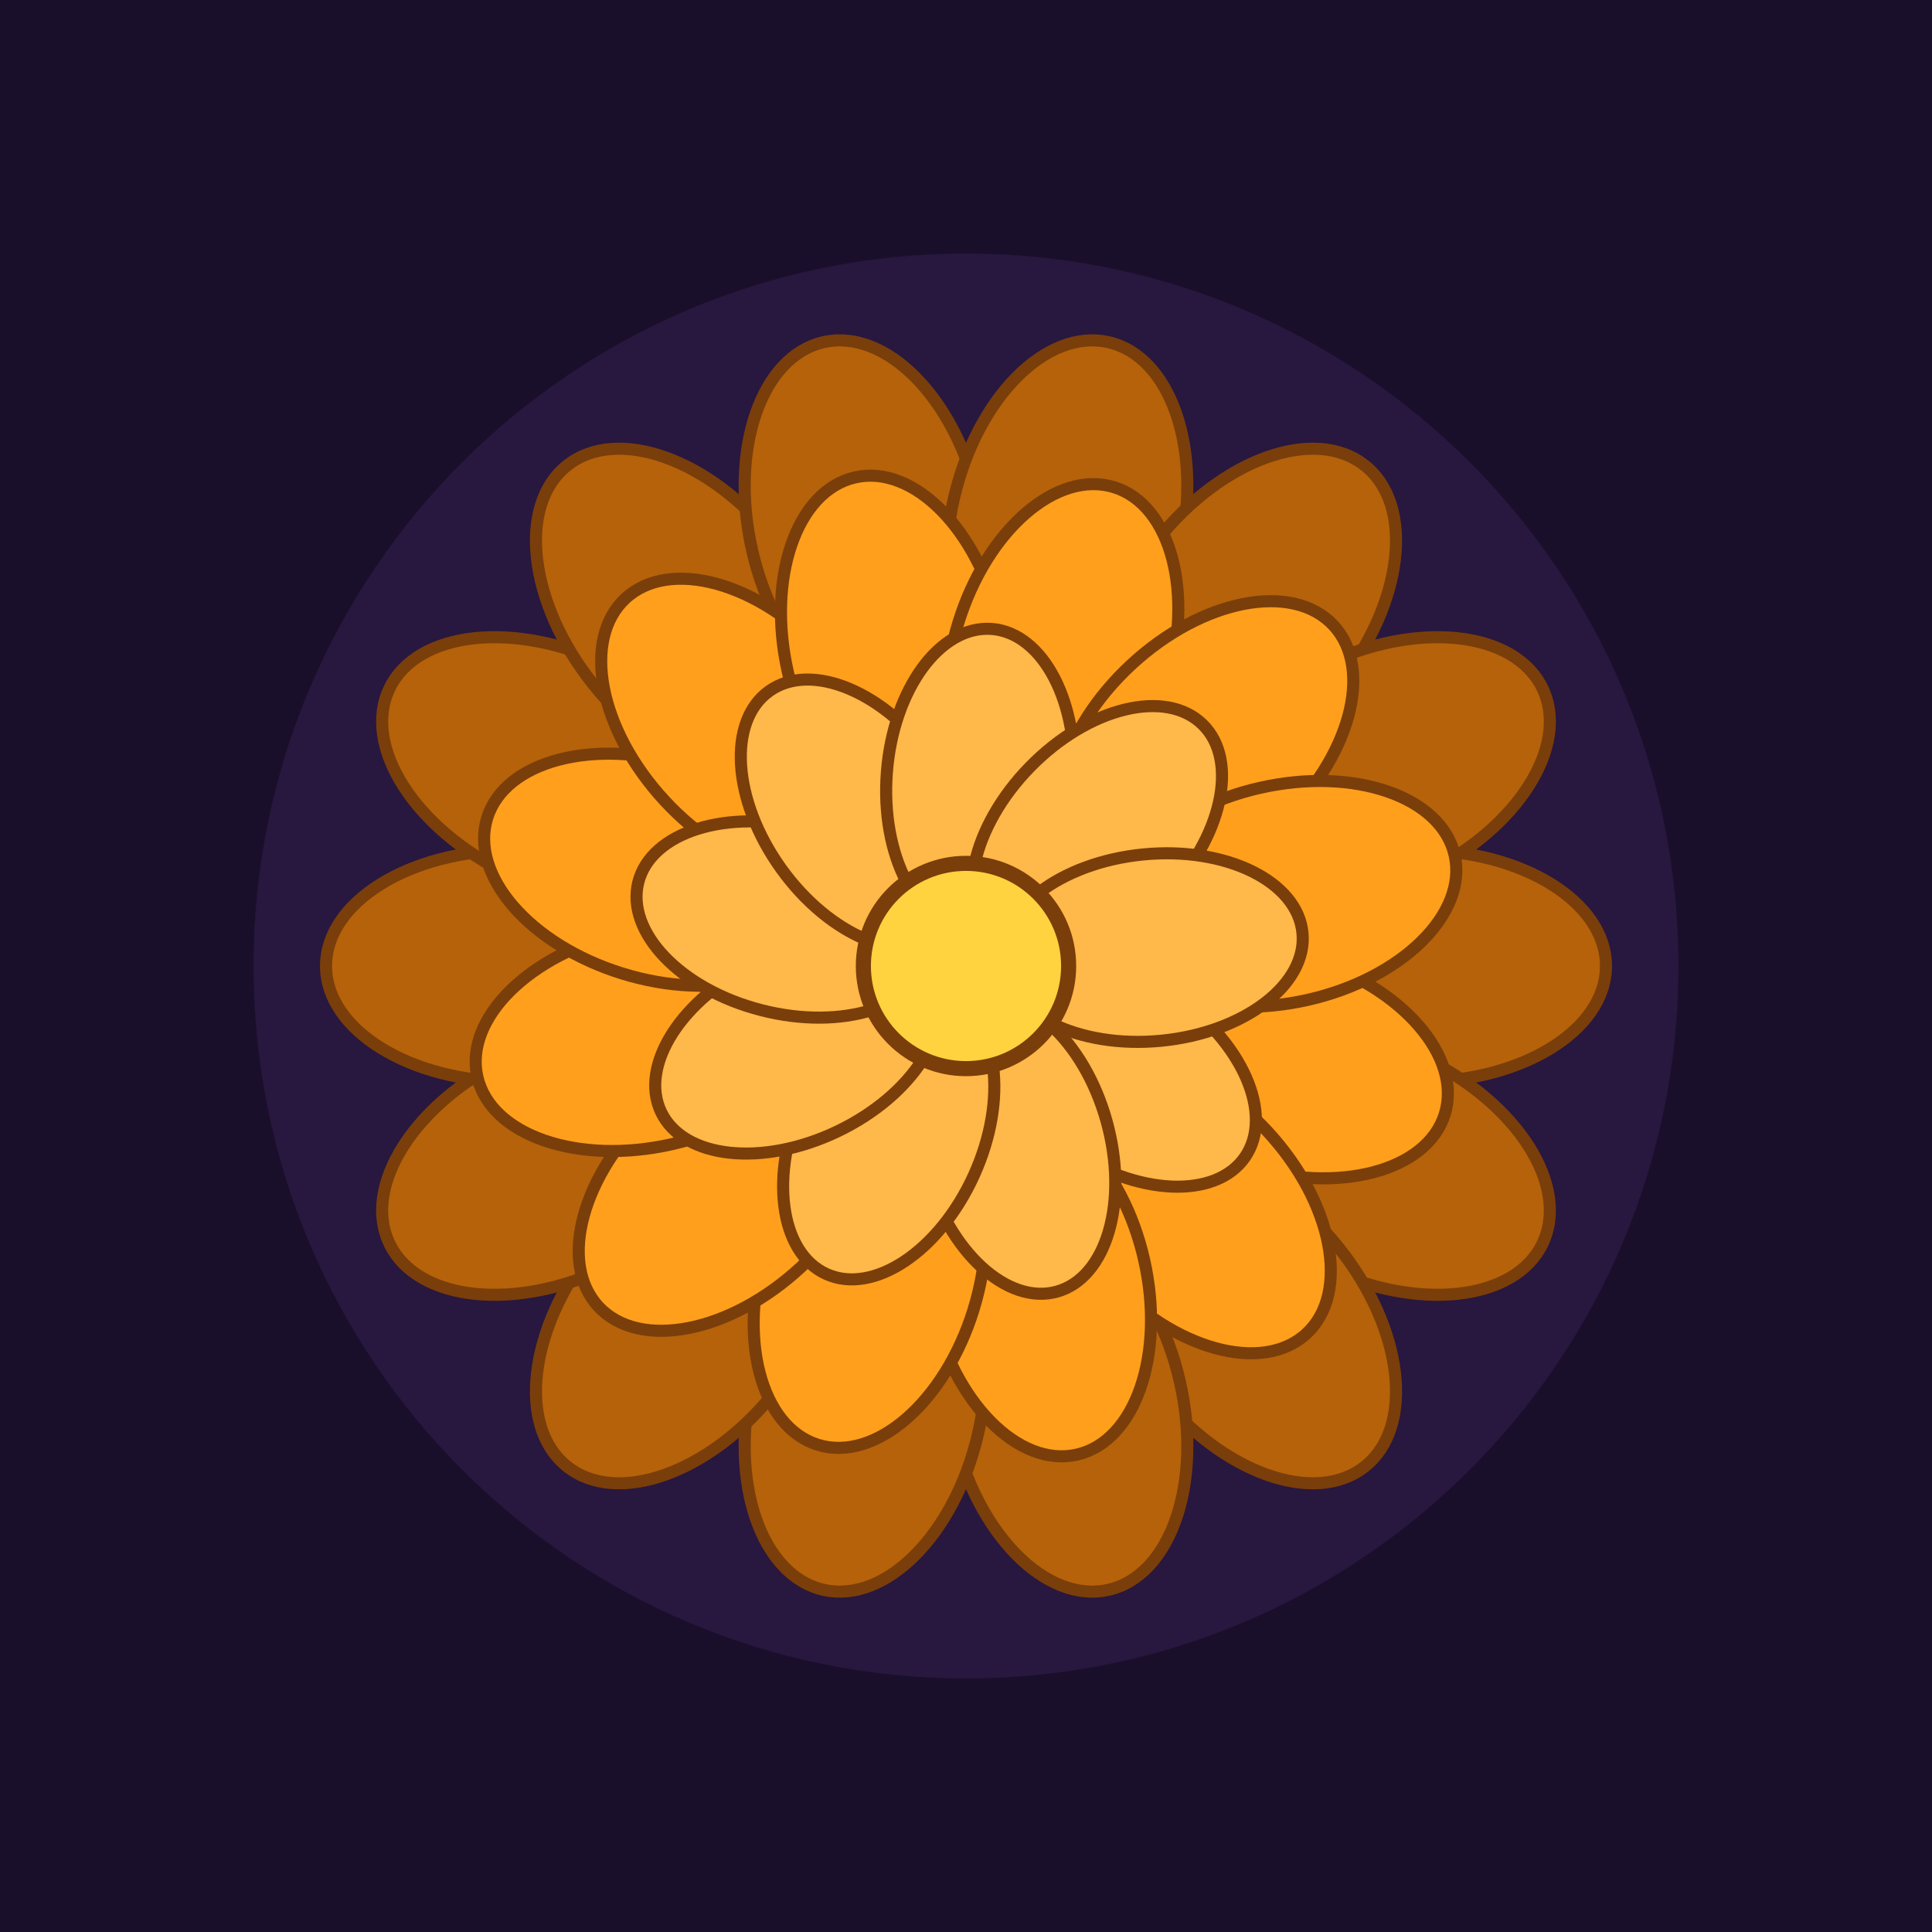
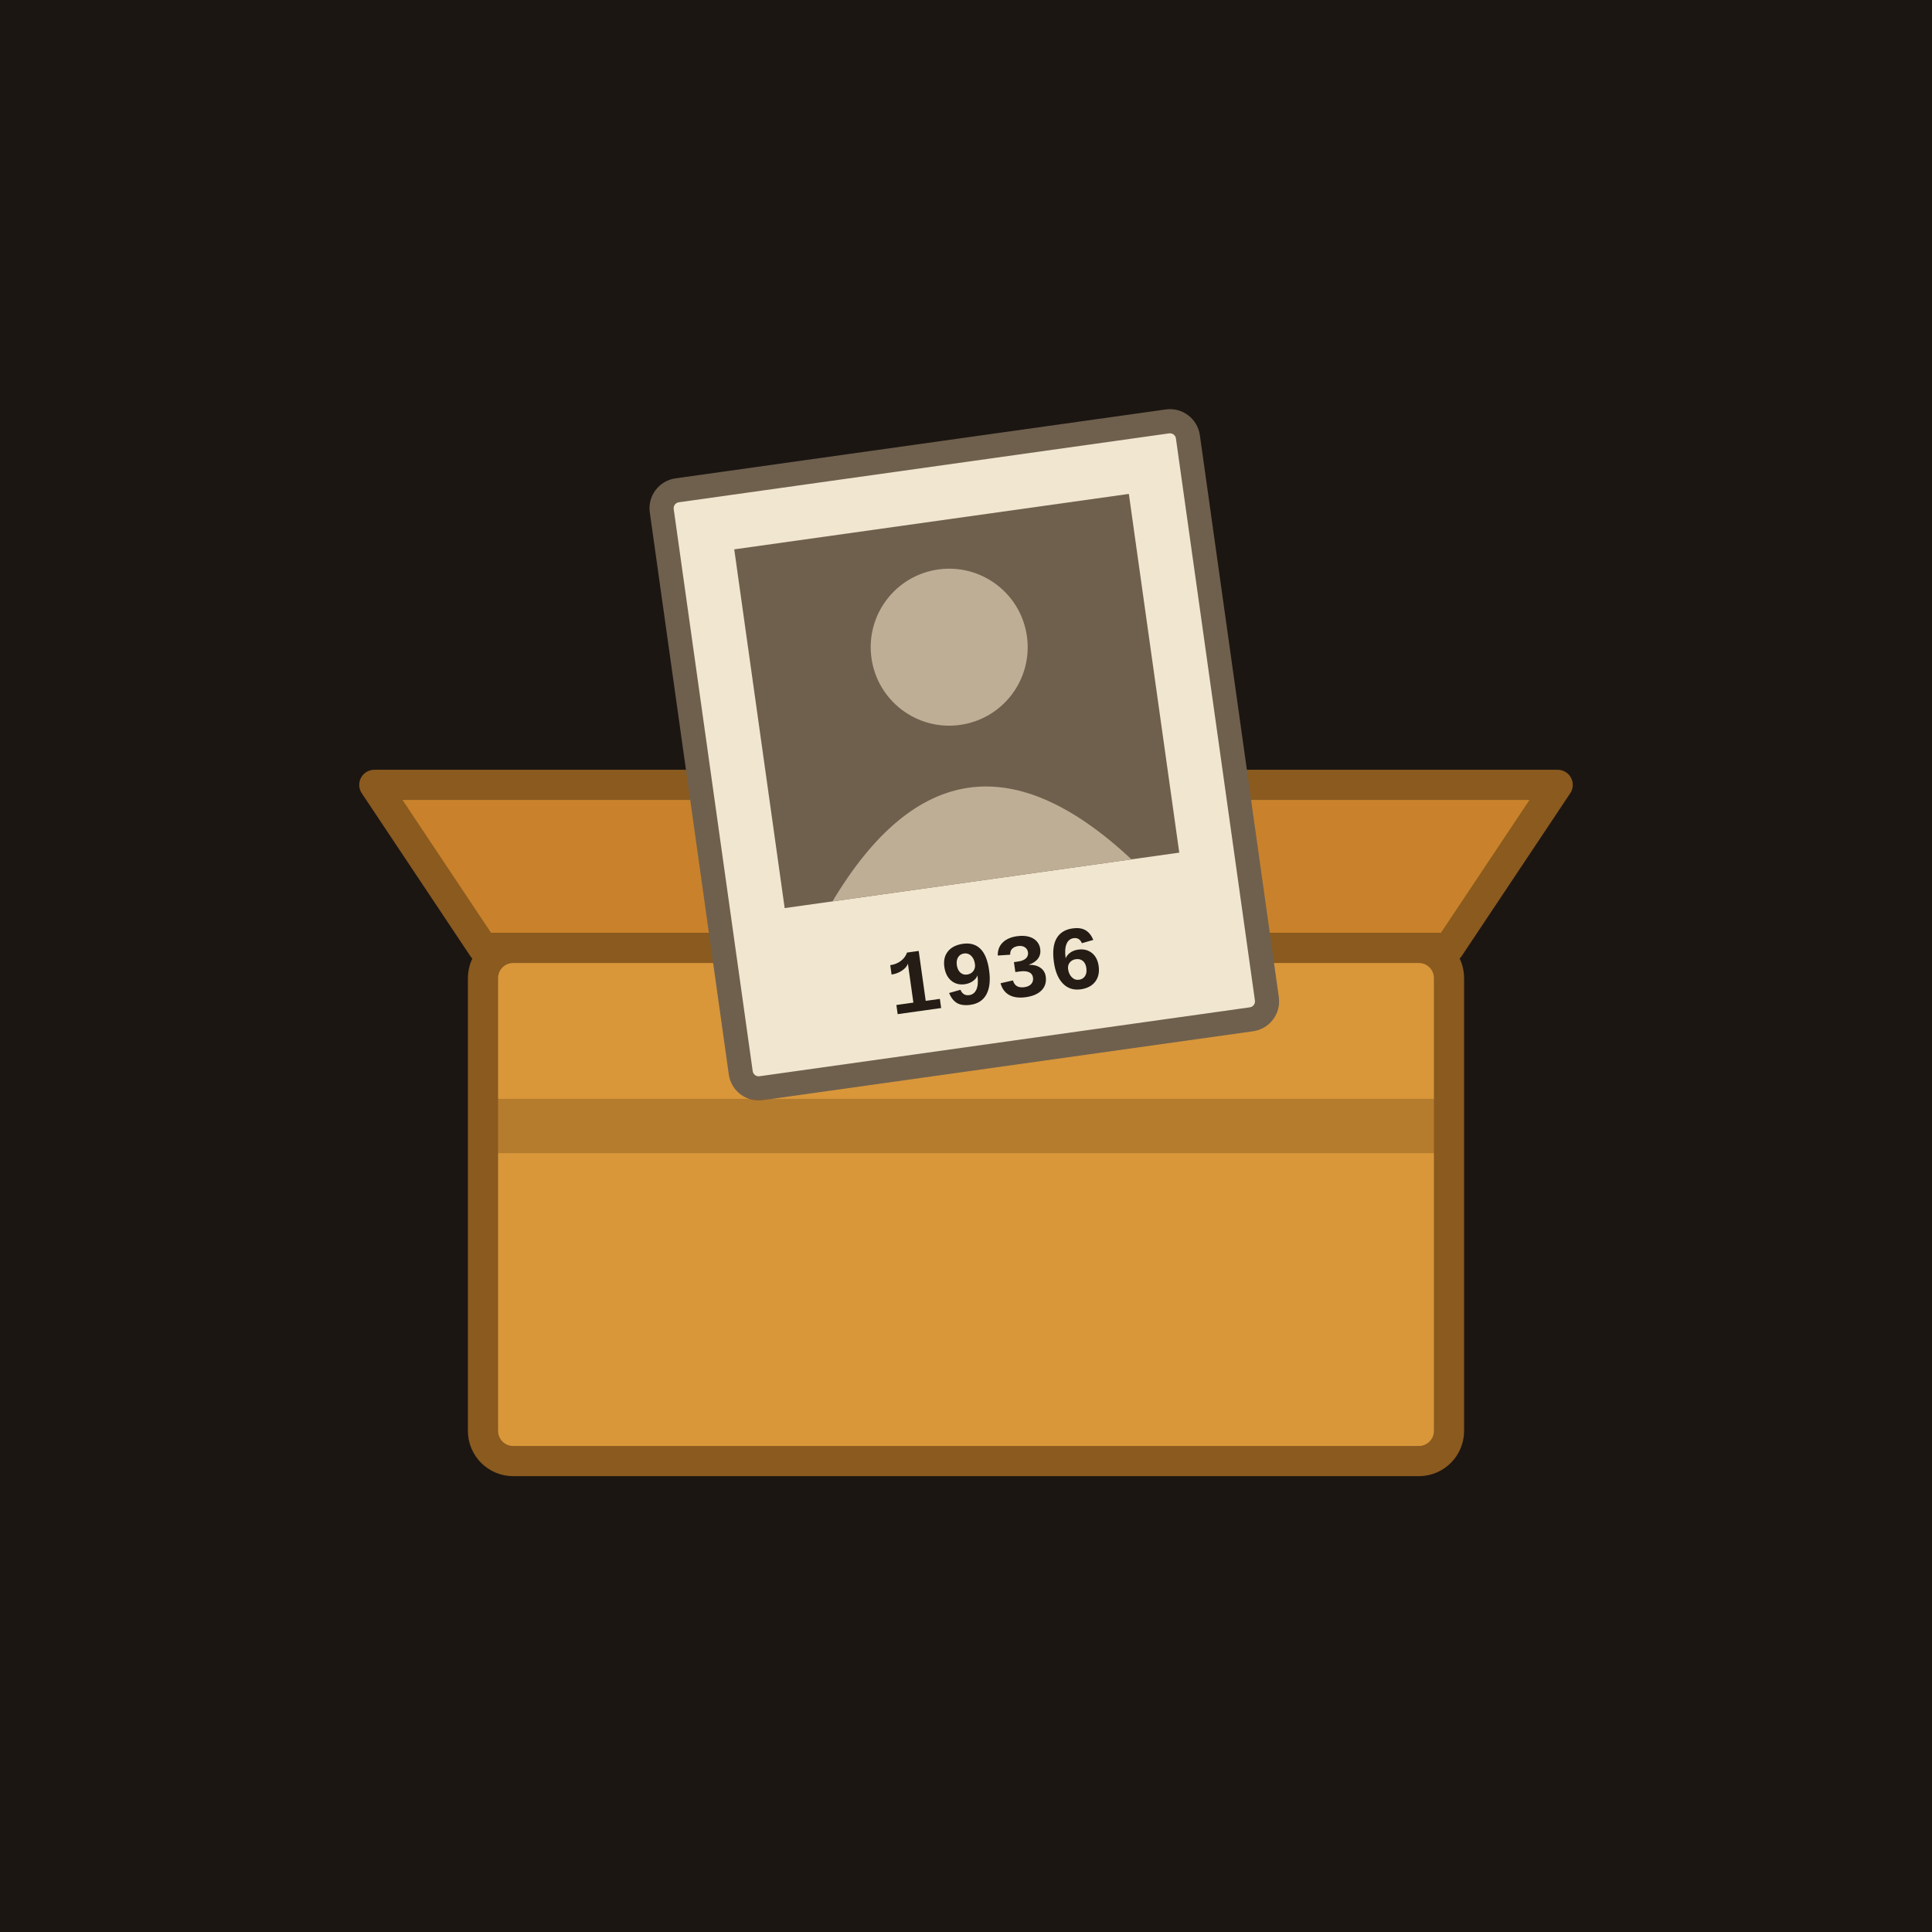
<svg xmlns="http://www.w3.org/2000/svg" viewBox="-64 -64 640 640">
-   <rect width="512" height="512" fill="#1a0f2b" />
-   <rect x="-64" y="-64" width="640" height="640" fill="#1a0f2b" />
-   <circle cx="256" cy="256" r="236" fill="#28173f" />
-   <ellipse cx="406.0" cy="256.0" rx="62" ry="38.4" transform="rotate(0.0 406.0 256.0)" fill="#b5620a" stroke="#7a3e0a" stroke-width="4" />
-   <ellipse cx="391.1" cy="321.1" rx="62" ry="38.4" transform="rotate(25.7 391.1 321.1)" fill="#b5620a" stroke="#7a3e0a" stroke-width="4" />
-   <ellipse cx="349.5" cy="373.3" rx="62" ry="38.4" transform="rotate(51.4 349.5 373.3)" fill="#b5620a" stroke="#7a3e0a" stroke-width="4" />
-   <ellipse cx="289.4" cy="402.2" rx="62" ry="38.4" transform="rotate(77.1 289.4 402.2)" fill="#b5620a" stroke="#7a3e0a" stroke-width="4" />
-   <ellipse cx="222.6" cy="402.2" rx="62" ry="38.4" transform="rotate(102.9 222.6 402.2)" fill="#b5620a" stroke="#7a3e0a" stroke-width="4" />
-   <ellipse cx="162.5" cy="373.3" rx="62" ry="38.4" transform="rotate(128.6 162.5 373.3)" fill="#b5620a" stroke="#7a3e0a" stroke-width="4" />
-   <ellipse cx="120.9" cy="321.1" rx="62" ry="38.4" transform="rotate(154.3 120.9 321.1)" fill="#b5620a" stroke="#7a3e0a" stroke-width="4" />
-   <ellipse cx="106.0" cy="256.0" rx="62" ry="38.4" transform="rotate(180.0 106.0 256.0)" fill="#b5620a" stroke="#7a3e0a" stroke-width="4" />
-   <ellipse cx="120.9" cy="190.9" rx="62" ry="38.4" transform="rotate(205.7 120.9 190.9)" fill="#b5620a" stroke="#7a3e0a" stroke-width="4" />
-   <ellipse cx="162.5" cy="138.7" rx="62" ry="38.4" transform="rotate(231.4 162.5 138.7)" fill="#b5620a" stroke="#7a3e0a" stroke-width="4" />
-   <ellipse cx="222.6" cy="109.8" rx="62" ry="38.4" transform="rotate(257.1 222.6 109.8)" fill="#b5620a" stroke="#7a3e0a" stroke-width="4" />
-   <ellipse cx="289.4" cy="109.8" rx="62" ry="38.4" transform="rotate(282.9 289.4 109.8)" fill="#b5620a" stroke="#7a3e0a" stroke-width="4" />
-   <ellipse cx="349.5" cy="138.7" rx="62" ry="38.4" transform="rotate(308.6 349.5 138.7)" fill="#b5620a" stroke="#7a3e0a" stroke-width="4" />
-   <ellipse cx="391.1" cy="190.9" rx="62" ry="38.4" transform="rotate(334.3 391.1 190.9)" fill="#b5620a" stroke="#7a3e0a" stroke-width="4" />
-   <ellipse cx="359.2" cy="287.9" rx="58" ry="36.0" transform="rotate(17.2 359.2 287.9)" fill="#ff9f1c" stroke="#7a3e0a" stroke-width="4" />
-   <ellipse cx="329.4" cy="335.2" rx="58" ry="36.0" transform="rotate(47.2 329.4 335.2)" fill="#ff9f1c" stroke="#7a3e0a" stroke-width="4" />
-   <ellipse cx="279.9" cy="361.3" rx="58" ry="36.0" transform="rotate(77.2 279.9 361.3)" fill="#ff9f1c" stroke="#7a3e0a" stroke-width="4" />
-   <ellipse cx="224.1" cy="359.2" rx="58" ry="36.0" transform="rotate(107.2 224.1 359.2)" fill="#ff9f1c" stroke="#7a3e0a" stroke-width="4" />
-   <ellipse cx="176.8" cy="329.4" rx="58" ry="36.0" transform="rotate(137.2 176.8 329.4)" fill="#ff9f1c" stroke="#7a3e0a" stroke-width="4" />
-   <ellipse cx="150.7" cy="279.9" rx="58" ry="36.0" transform="rotate(167.2 150.7 279.9)" fill="#ff9f1c" stroke="#7a3e0a" stroke-width="4" />
-   <ellipse cx="152.8" cy="224.1" rx="58" ry="36.0" transform="rotate(197.2 152.8 224.1)" fill="#ff9f1c" stroke="#7a3e0a" stroke-width="4" />
-   <ellipse cx="182.6" cy="176.8" rx="58" ry="36.0" transform="rotate(227.2 182.6 176.8)" fill="#ff9f1c" stroke="#7a3e0a" stroke-width="4" />
-   <ellipse cx="232.1" cy="150.7" rx="58" ry="36.0" transform="rotate(257.2 232.1 150.7)" fill="#ff9f1c" stroke="#7a3e0a" stroke-width="4" />
-   <ellipse cx="287.9" cy="152.8" rx="58" ry="36.0" transform="rotate(287.2 287.9 152.8)" fill="#ff9f1c" stroke="#7a3e0a" stroke-width="4" />
-   <ellipse cx="335.2" cy="182.6" rx="58" ry="36.0" transform="rotate(317.2 335.2 182.6)" fill="#ff9f1c" stroke="#7a3e0a" stroke-width="4" />
-   <ellipse cx="361.3" cy="232.1" rx="58" ry="36.0" transform="rotate(347.2 361.3 232.1)" fill="#ff9f1c" stroke="#7a3e0a" stroke-width="4" />
-   <ellipse cx="307.2" cy="291.0" rx="50" ry="31.0" transform="rotate(34.4 307.2 291.0)" fill="#ffb84a" stroke="#7a3e0a" stroke-width="4" />
-   <ellipse cx="272.7" cy="315.7" rx="50" ry="31.0" transform="rotate(74.4 272.7 315.7)" fill="#ffb84a" stroke="#7a3e0a" stroke-width="4" />
-   <ellipse cx="230.4" cy="312.5" rx="50" ry="31.0" transform="rotate(114.4 230.4 312.5)" fill="#ffb84a" stroke="#7a3e0a" stroke-width="4" />
-   <ellipse cx="200.1" cy="282.8" rx="50" ry="31.0" transform="rotate(154.4 200.1 282.8)" fill="#ffb84a" stroke="#7a3e0a" stroke-width="4" />
-   <ellipse cx="195.9" cy="240.6" rx="50" ry="31.0" transform="rotate(194.4 195.9 240.6)" fill="#ffb84a" stroke="#7a3e0a" stroke-width="4" />
-   <ellipse cx="219.9" cy="205.6" rx="50" ry="31.0" transform="rotate(234.4 219.9 205.6)" fill="#ffb84a" stroke="#7a3e0a" stroke-width="4" />
-   <ellipse cx="260.7" cy="194.2" rx="50" ry="31.0" transform="rotate(274.4 260.7 194.2)" fill="#ffb84a" stroke="#7a3e0a" stroke-width="4" />
-   <ellipse cx="299.4" cy="211.7" rx="50" ry="31.0" transform="rotate(314.4 299.4 211.7)" fill="#ffb84a" stroke="#7a3e0a" stroke-width="4" />
-   <ellipse cx="317.7" cy="249.9" rx="50" ry="31.0" transform="rotate(354.4 317.7 249.9)" fill="#ffb84a" stroke="#7a3e0a" stroke-width="4" />
-   <circle cx="256" cy="256" r="34" fill="#ffd23f" stroke="#7a3e0a" stroke-width="5" />
+   <rect x="-64" y="-64" width="640" height="640" fill="#1c1612" />
+   <rect x="96" y="250" width="320" height="170" rx="10" fill="#d9973a" stroke="#8a5a1f" stroke-width="10" />
+   <path d="M96 250 L60 196 H200 L236 250 Z" fill="#c9822b" stroke="#8a5a1f" stroke-width="10" stroke-linejoin="round" />
+   <path d="M416 250 L452 196 H312 L276 250 Z" fill="#c9822b" stroke="#8a5a1f" stroke-width="10" stroke-linejoin="round" />
+   <g transform="rotate(-8 256 190)">
+     <rect x="168" y="86" width="176" height="200" rx="6" fill="#f1e6cf" stroke="#6f604e" stroke-width="8" />
+     <rect x="190" y="108" width="132" height="120" fill="#6f604e" />
+     <circle cx="256" cy="150" r="26" fill="#bfae96" />
+     <path d="M206 228 Q256 166 306 228 Z" fill="#bfae96" />
+     <text x="256" y="268" text-anchor="middle" font-family="Courier New, monospace" font-size="30" font-weight="700" fill="#241c15">1936</text>
+   </g>
+   <rect x="96" y="300" width="320" height="18" fill="#8a5a1f" opacity=".45" />
</svg>
